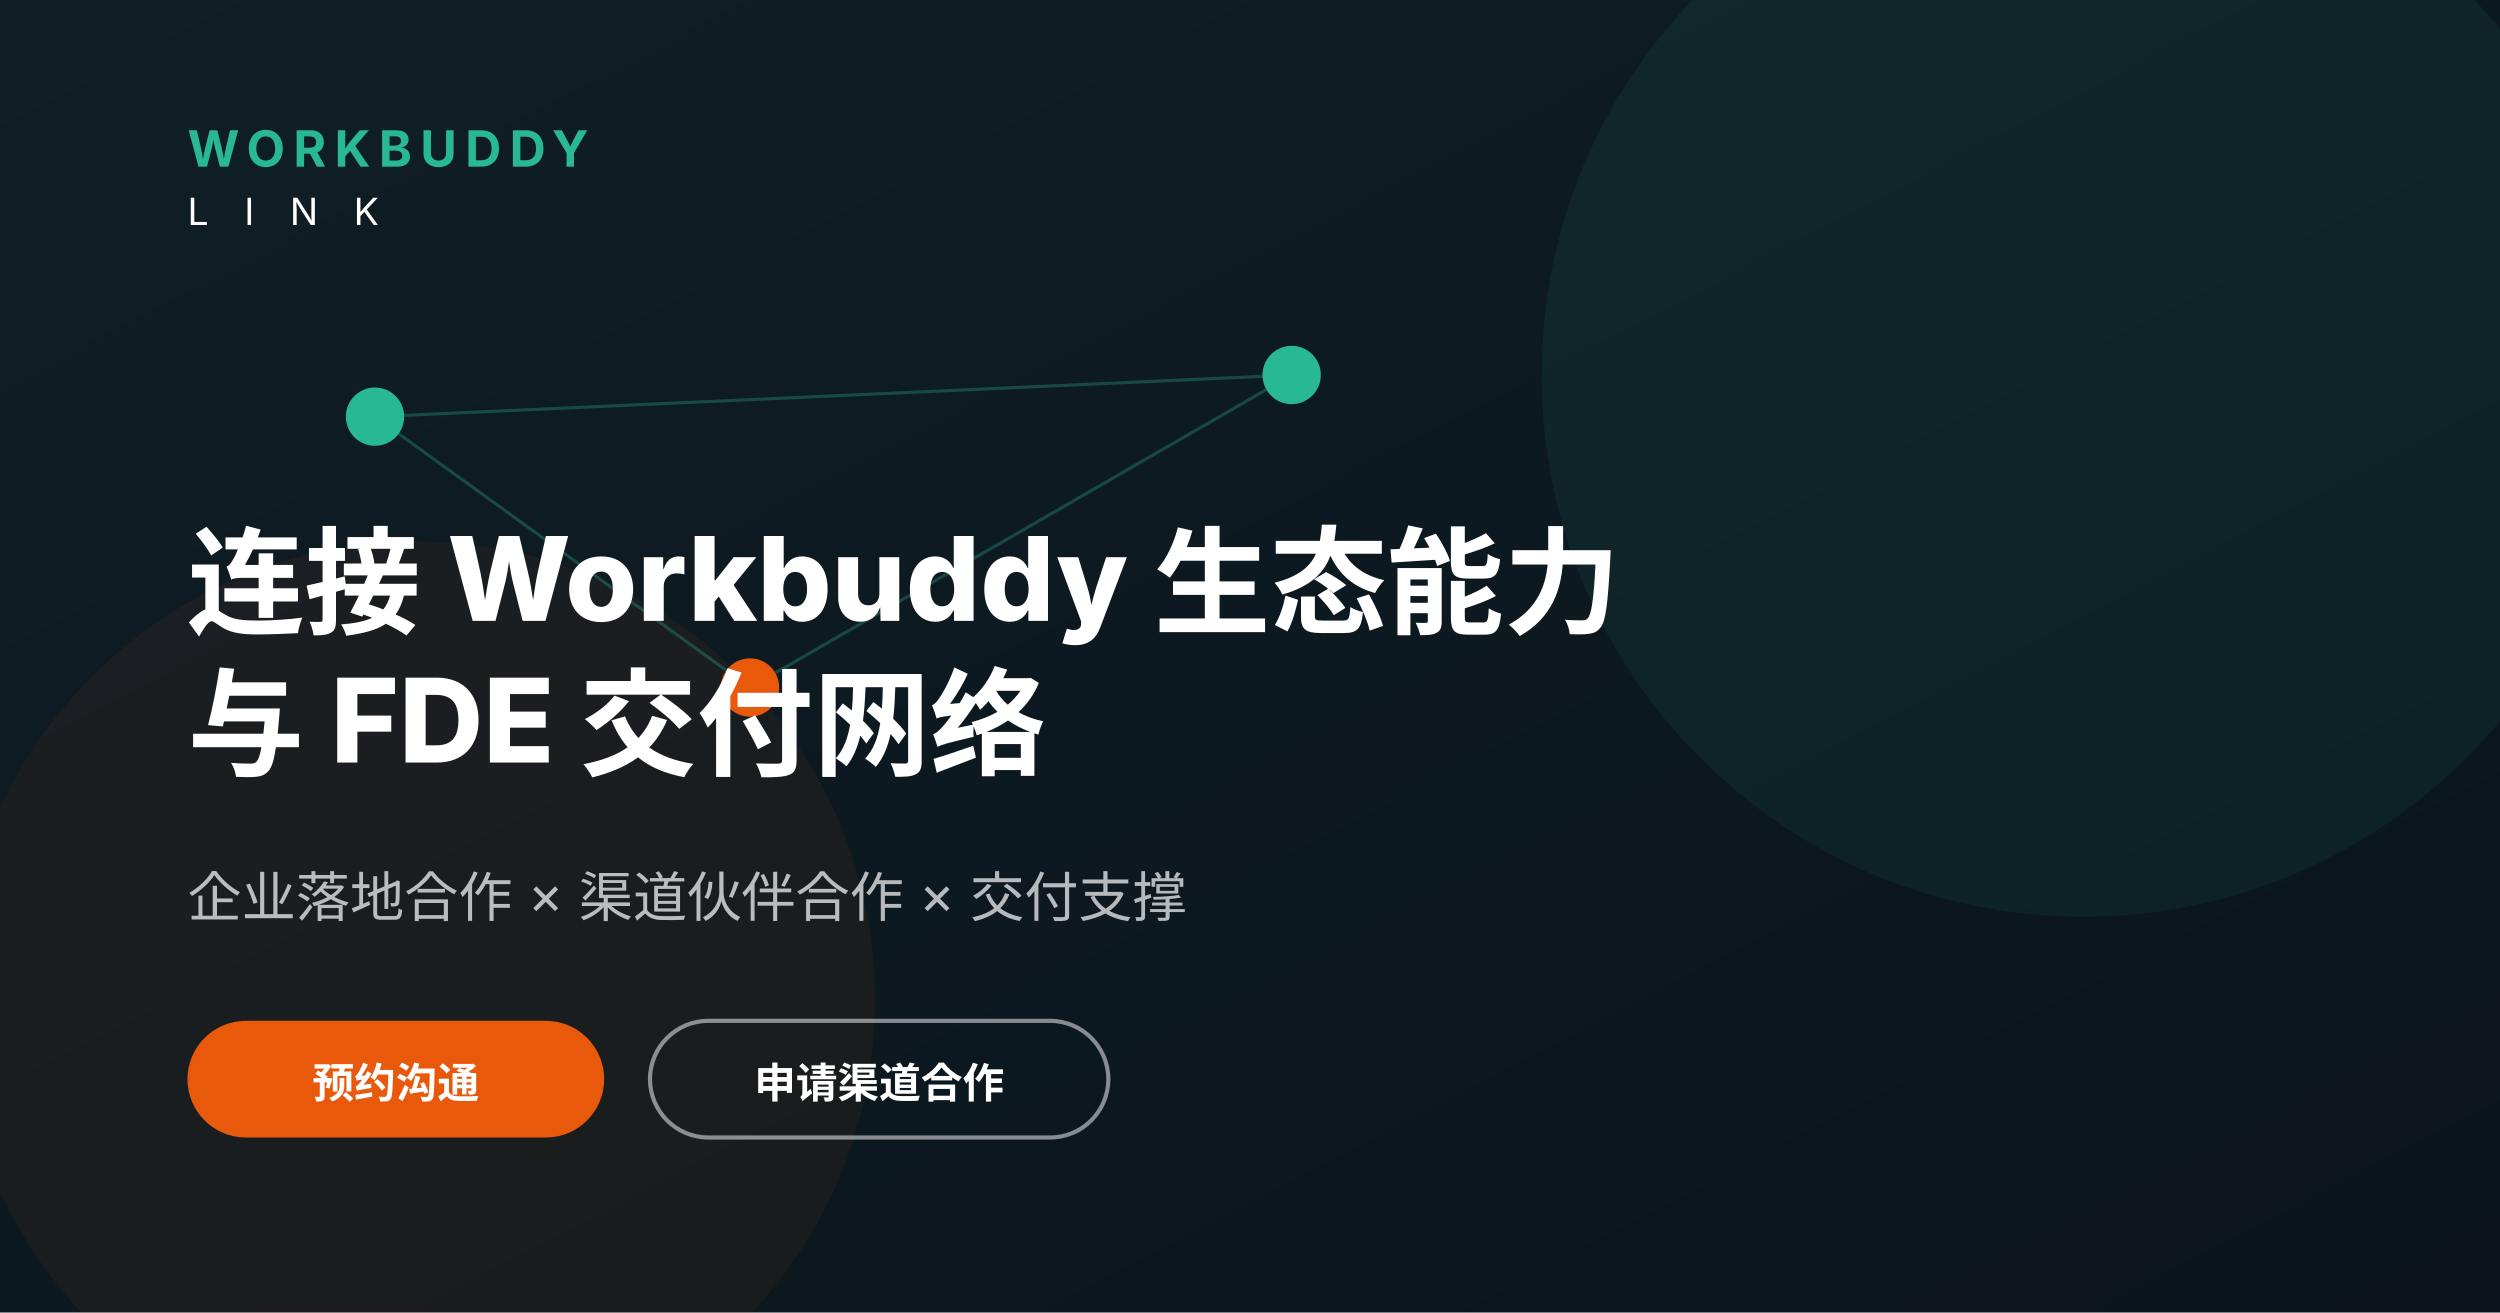
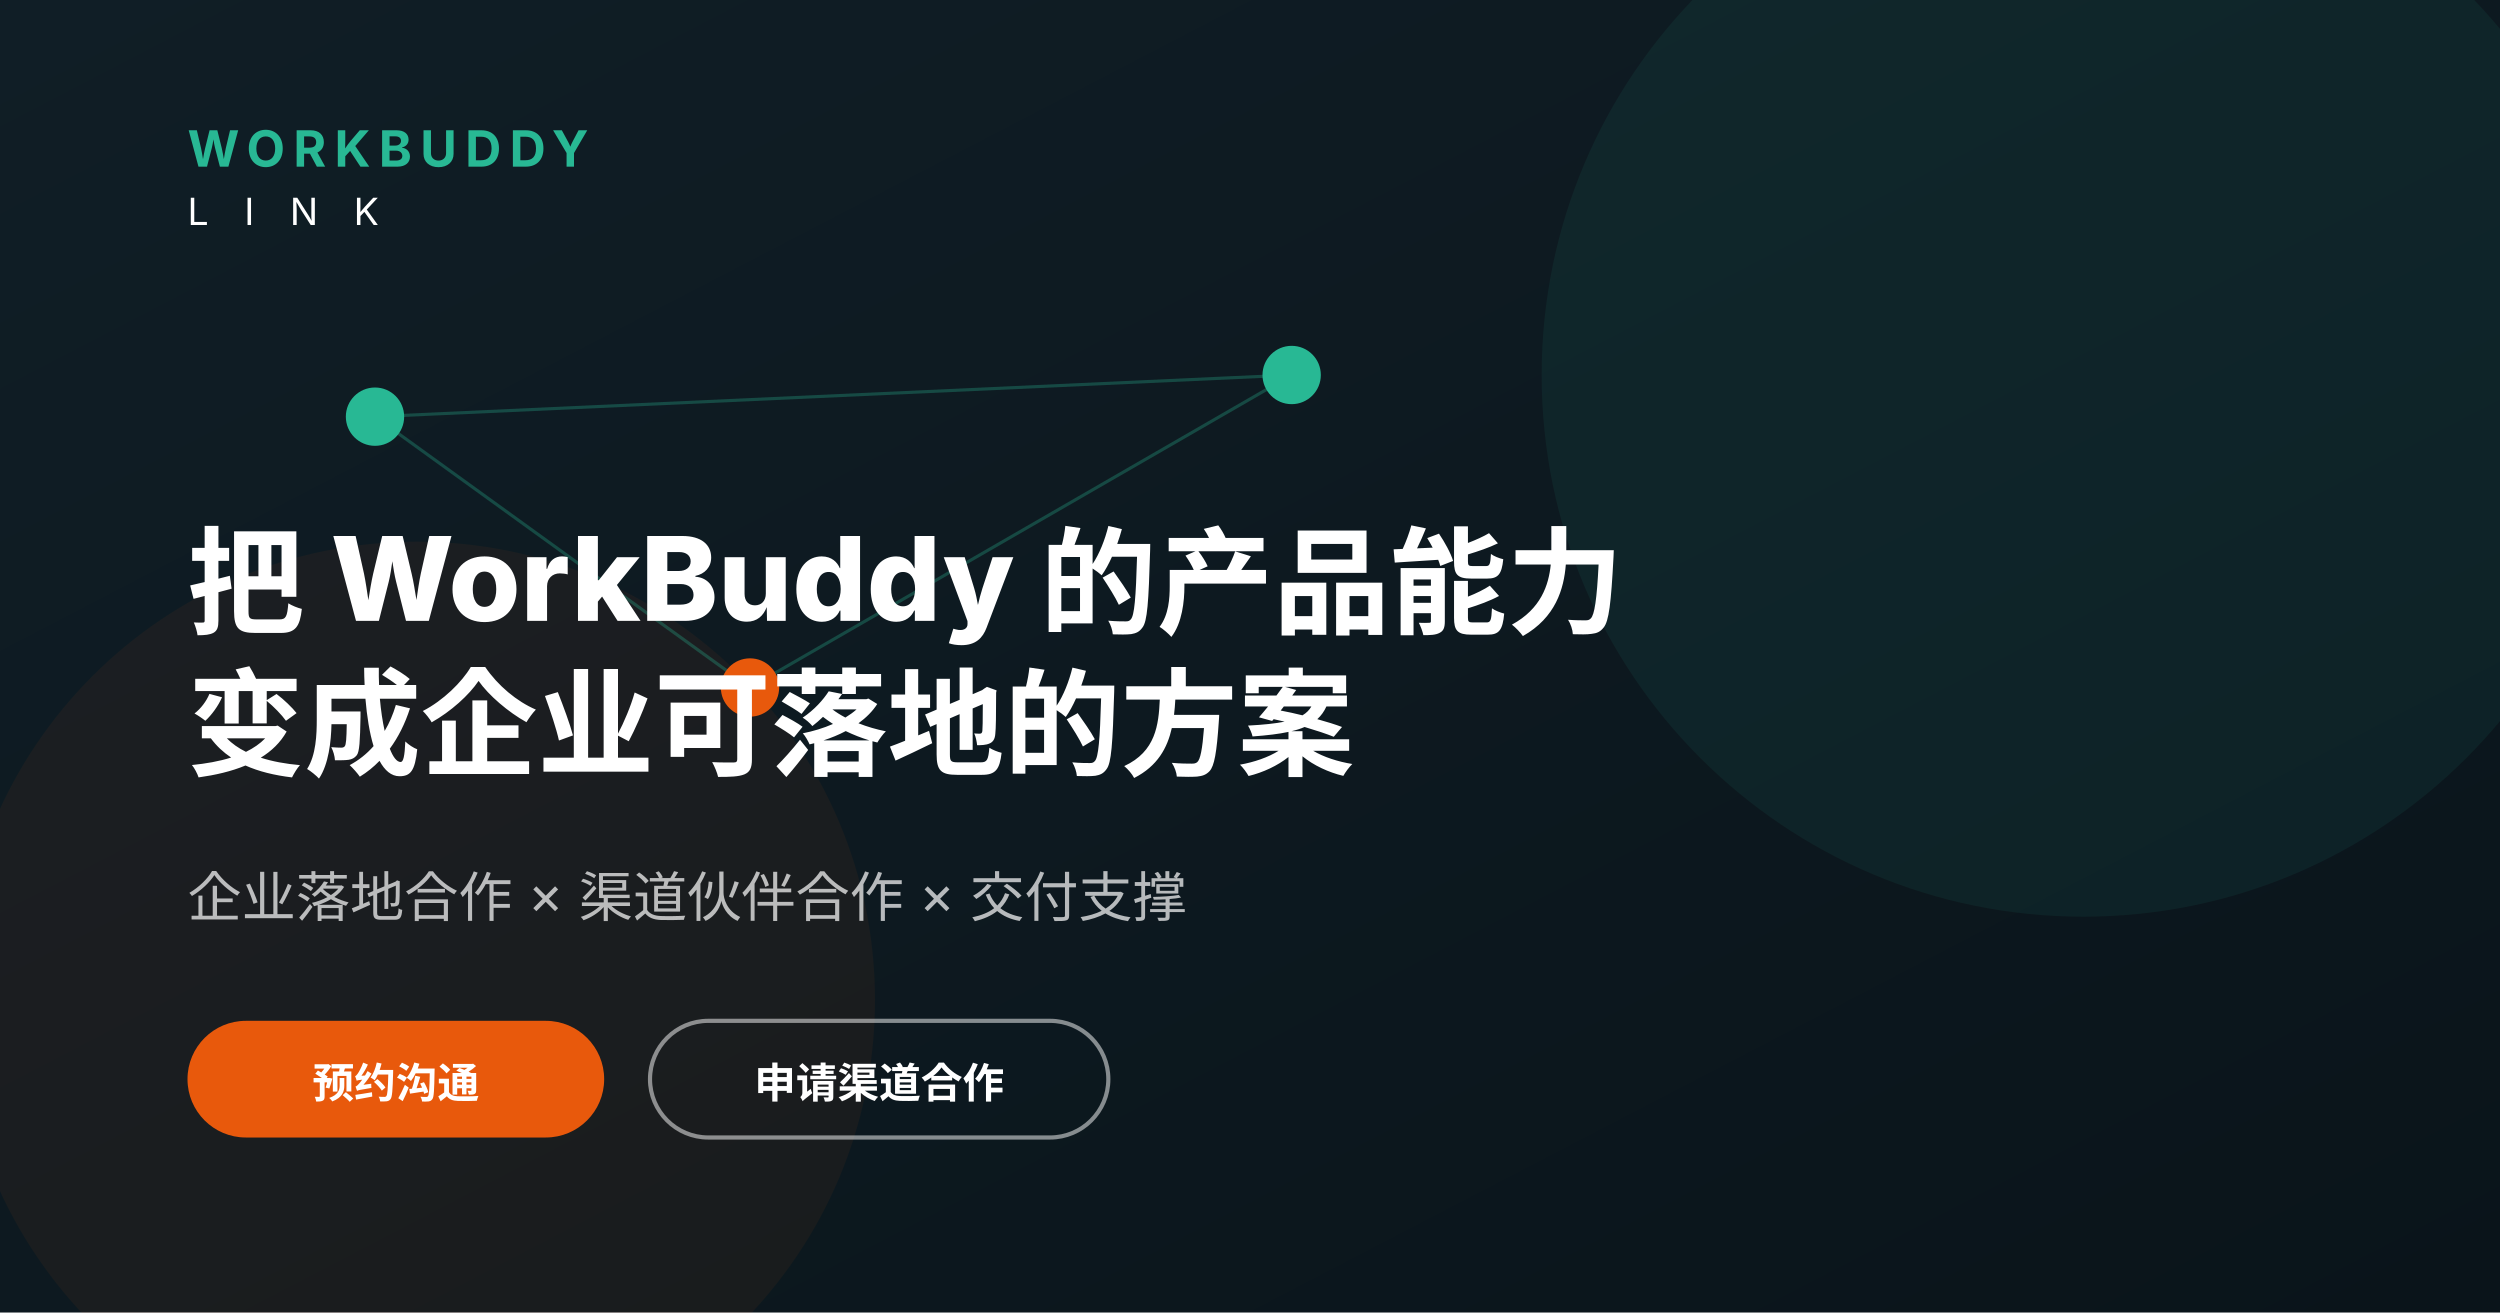
<svg xmlns="http://www.w3.org/2000/svg" width="1200" height="630" viewBox="0 0 1200 630">
  <defs>
    <linearGradient id="bg" x1="0" y1="0" x2="1" y2="1">
      <stop offset="0" stop-color="#101E26" />
      <stop offset="1" stop-color="#0A141A" />
    </linearGradient>
    <linearGradient id="lnk" x1="0" y1="0" x2="1" y2="0">
      <stop offset="0" stop-color="#28b894" />
      <stop offset="1" stop-color="#E8590C" />
    </linearGradient>
  </defs>
  <rect width="1200" height="630" fill="url(#bg)" />
  <circle cx="1000" cy="180" r="260" fill="#28b894" opacity="0.08" />
  <circle cx="200" cy="480" r="220" fill="#E8590C" opacity="0.06" />
  <g stroke="#28b894" stroke-opacity="0.3" stroke-width="1.5">
    <line x1="180" y1="200" x2="360" y2="330" />
    <line x1="180" y1="200" x2="620" y2="180" />
    <line x1="360" y1="330" x2="620" y2="180" />
  </g>
  <circle cx="180" cy="200" r="14" fill="#28b894" />
  <circle cx="360" cy="330" r="14" fill="#E8590C" />
  <circle cx="620" cy="180" r="14" fill="#28b894" />
  <text x="90" y="80" fill="#28b894" font-size="24" font-family="Inter,Arial" font-weight="700" letter-spacing="4">WORKBUDDY</text>
  <text x="90" y="108" fill="#fff" font-size="18" font-family="Inter,Arial" letter-spacing="6">L I N K</text>
-   <text x="90" y="300" fill="#fff" font-size="56" font-family="Inter,Arial" font-weight="800">连接 Workbuddy 生态能力</text>
-   <text x="90" y="368" fill="#fff" font-size="56" font-family="Inter,Arial" font-weight="800">与 FDE 交付网络</text>
+   <text x="90" y="300" fill="#fff" font-size="56" font-family="Inter,Arial" font-weight="800">把 WorkBuddy 的产品能力</text>
+   <text x="90" y="368" fill="#fff" font-size="56" font-family="Inter,Arial" font-weight="800">变成企业可落地的方案</text>
  <text x="90" y="440" fill="rgba(255,255,255,0.7)" font-size="26" font-family="Inter,Arial">企业落地合作 × 渠道伙伴合作 × 交付支撑</text>
  <rect x="90" y="490" width="200" height="56" rx="28" fill="#E8590C" />
  <text x="190" y="527" fill="#fff" font-size="20" font-family="Inter,Arial" text-anchor="middle" font-weight="600">预约沟通</text>
  <rect x="312" y="490" width="220" height="56" rx="28" fill="none" stroke="rgba(255,255,255,0.5)" stroke-width="2" />
  <text x="422" y="527" fill="#fff" font-size="20" font-family="Inter,Arial" text-anchor="middle" font-weight="600">申请渠道合作</text>
</svg>
